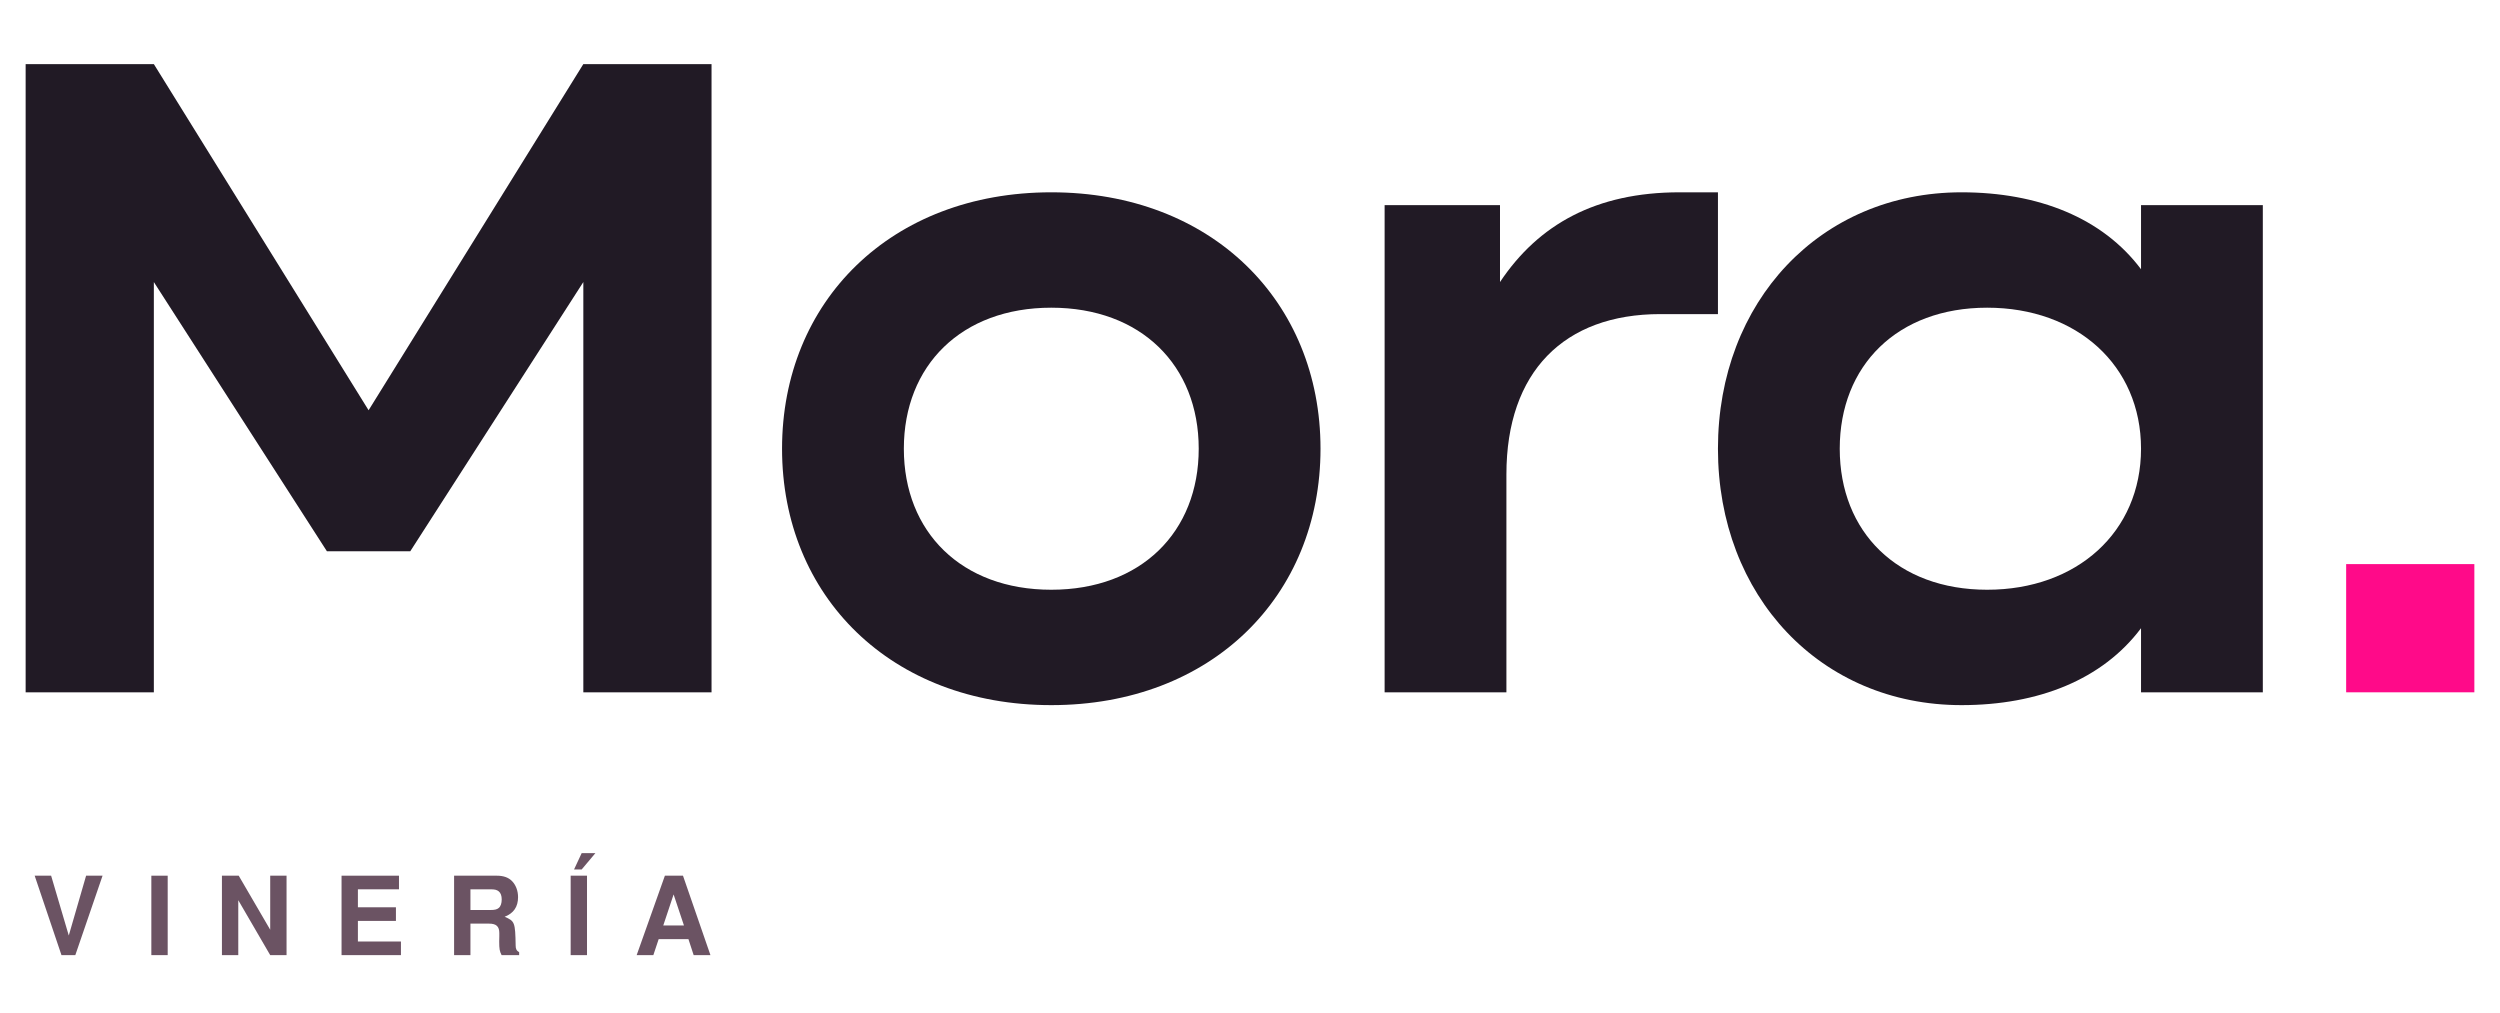
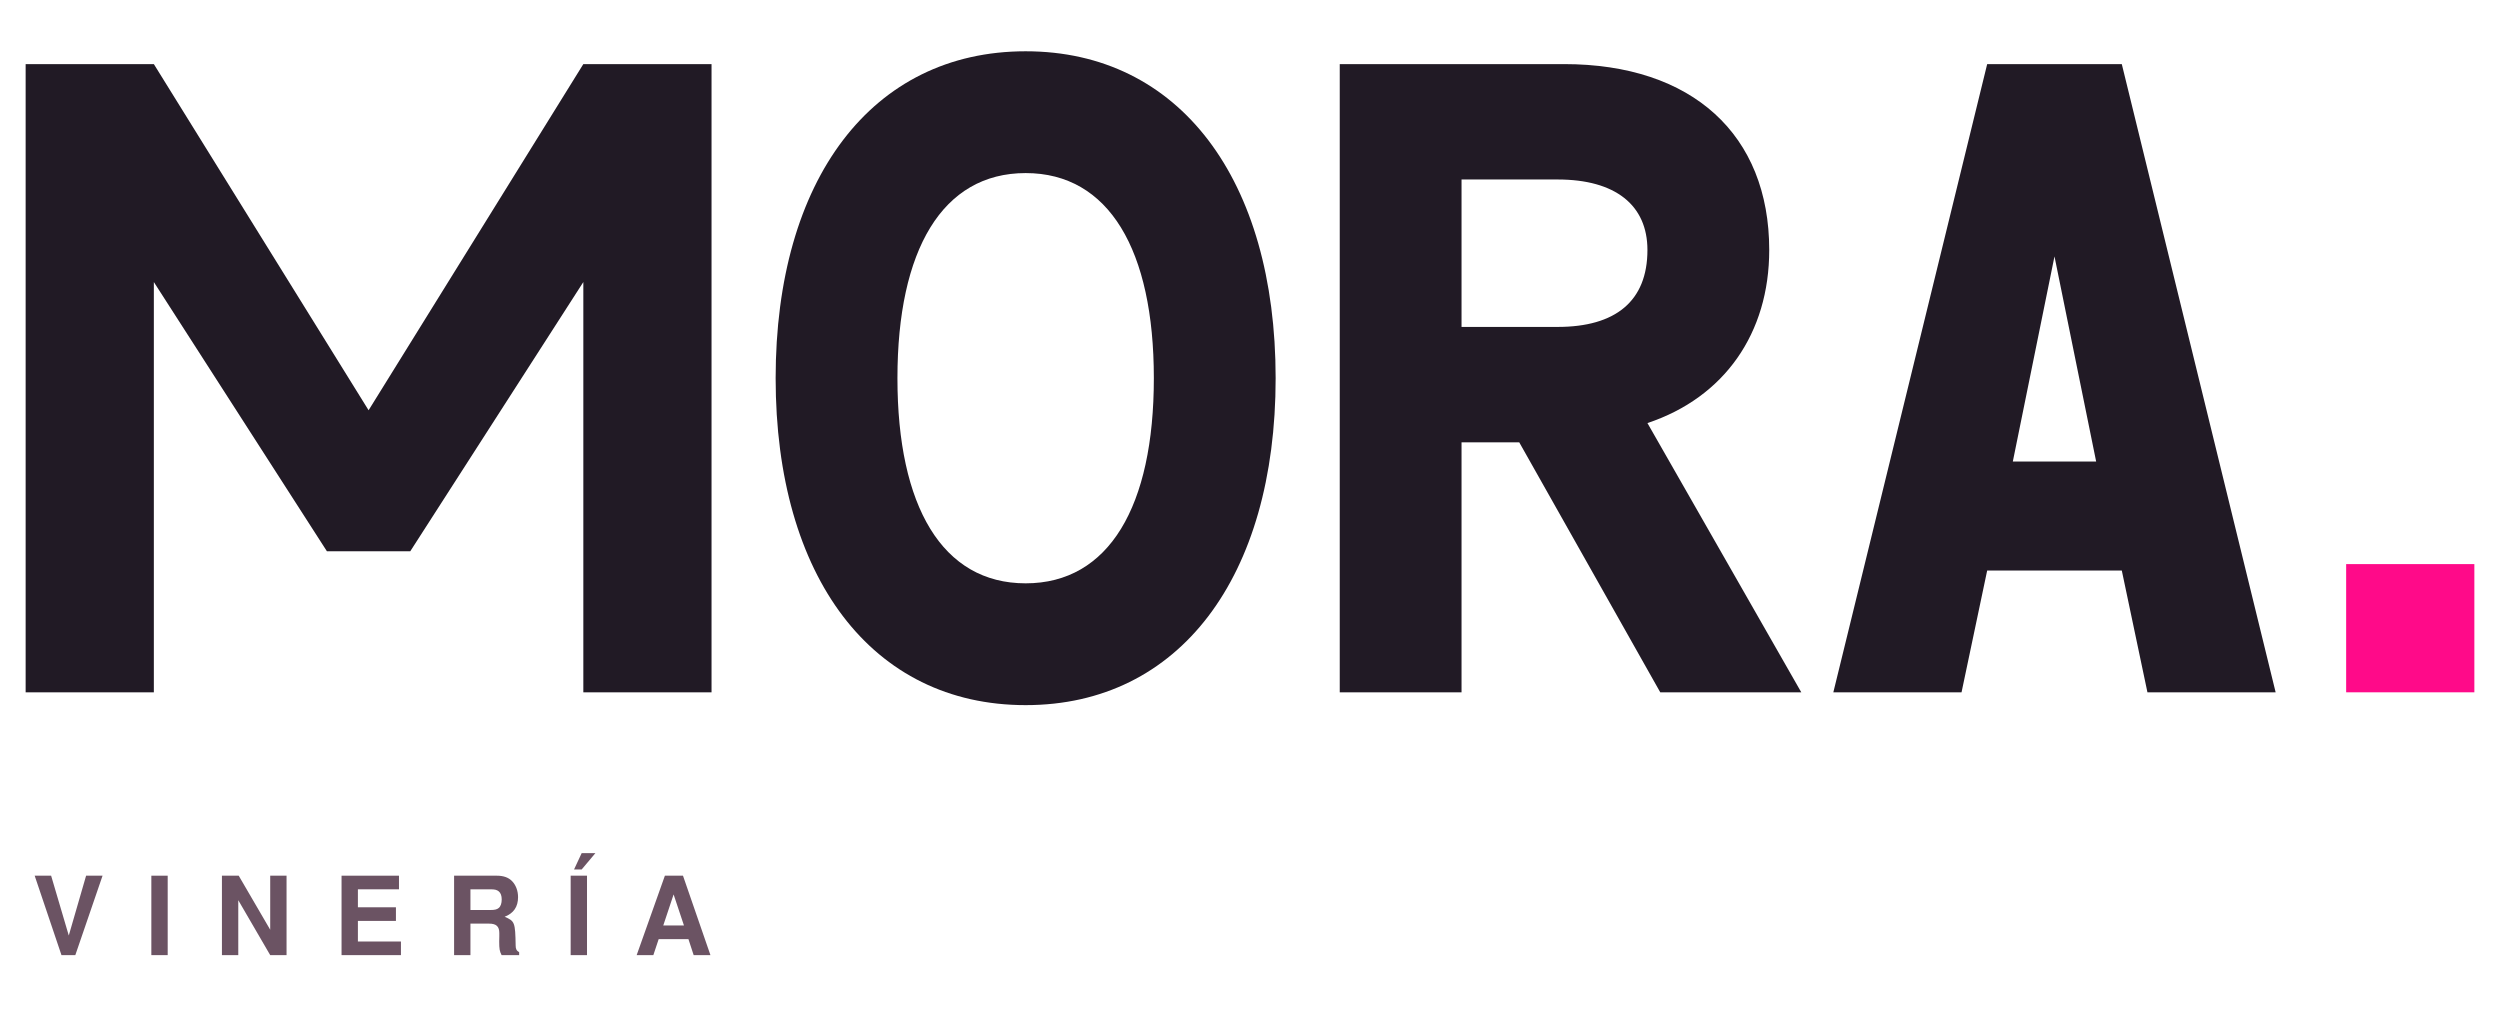
<svg xmlns="http://www.w3.org/2000/svg" viewBox="0 0 390 158" role="img" aria-labelledby="title">
  <g fill="#211A25" fill-rule="evenodd">
    <path d="M4 108V10H24L57.5 64L91 10H111V108H91V44L64 86H51L24 44V108Z" />
-     <path d="M164 30C139 30 122 47 122 70C122 93 139 110 164 110C189 110 206 93 206 70C206 47 189 30 164 30ZM164 48C178 48 187 57 187 70C187 83 178 92 164 92C150 92 141 83 141 70C141 57 150 48 164 48Z" />
-     <path d="M216 108V32H234V44C240 35 249 30 262 30H268V49H259C244 49 235 58 235 74V108Z" />
-     <path d="M334 42V32H353V108H334V98C328 106 318 110 306 110C284 110 268 93 268 70C268 47 284 30 306 30C318 30 328 34 334 42ZM310 48C296 48 287 57 287 70C287 83 296 92 310 92C324 92 334 83 334 70C334 57 324 48 310 48Z" />
+     <path d="M160 8C136 8 121 28 121 59C121 90 136 110 160 110C184 110 199 90 199 59C199 28 184 8 160 8ZM160 27C173 27 180 39 180 59C180 79 173 91 160 91C147 91 140 79 140 59C140 39 147 27 160 27Z" />
+     <path d="M209 108V10H244C264 10 276 21 276 39C276 52 269 62 257 66L281 108H259L237 69H228V108ZM228 28V51H243C252 51 257 47 257 39C257 32 252 28 243 28Z" />
+     <path d="M286 108L310 10H331L355 108H335L331 89H310L306 108ZM314 72H327L320.5 40Z" />
  </g>
  <rect x="366" y="88" width="20" height="20" fill="#FF0A89" />
  <g fill="#6B5363">
    <path d="M397 0 647 729H496L337 180L175 729H24L270 0Z" transform="translate(5.000 149) scale(0.017 -0.017)" />
    <path d="M213 729H63V0H213Z" transform="translate(22.539 149) scale(0.017 -0.017)" />
    <path d="M511 0H661V729H511V233L222 729H68V0H218V504Z" transform="translate(33.465 149) scale(0.017 -0.017)" />
    <path d="M229 314H578V439H229V604H606V729H79V0H624V125H229Z" transform="translate(51.939 149) scale(0.017 -0.017)" />
    <path d="M230 289H402C467 289 495 263 495 203V173C494 154 494 136 494 125C494 56 498 35 516 0H677V27C654 40 645 55 645 87C641 302 637 312 544 352C626 384 667 443 667 532C667 590 647 643 612 679C579 713 533 729 471 729H80V0H230ZM230 414V604H411C454 604 471 600 490 585C508 570 517 545 517 511C517 476 508 448 490 433C473 419 454 414 411 414Z" transform="translate(69.478 149) scale(0.017 -0.017)" />
    <path d="M213 729H63V0H213ZM290 936H164L94 786H164Z" transform="translate(87.952 149) scale(0.017 -0.017)" />
    <path d="M501 147 549 0H703L451 729H285L26 0H179L228 147ZM460 272H270L365 557Z" transform="translate(98.878 149) scale(0.017 -0.017)" />
  </g>
</svg>
